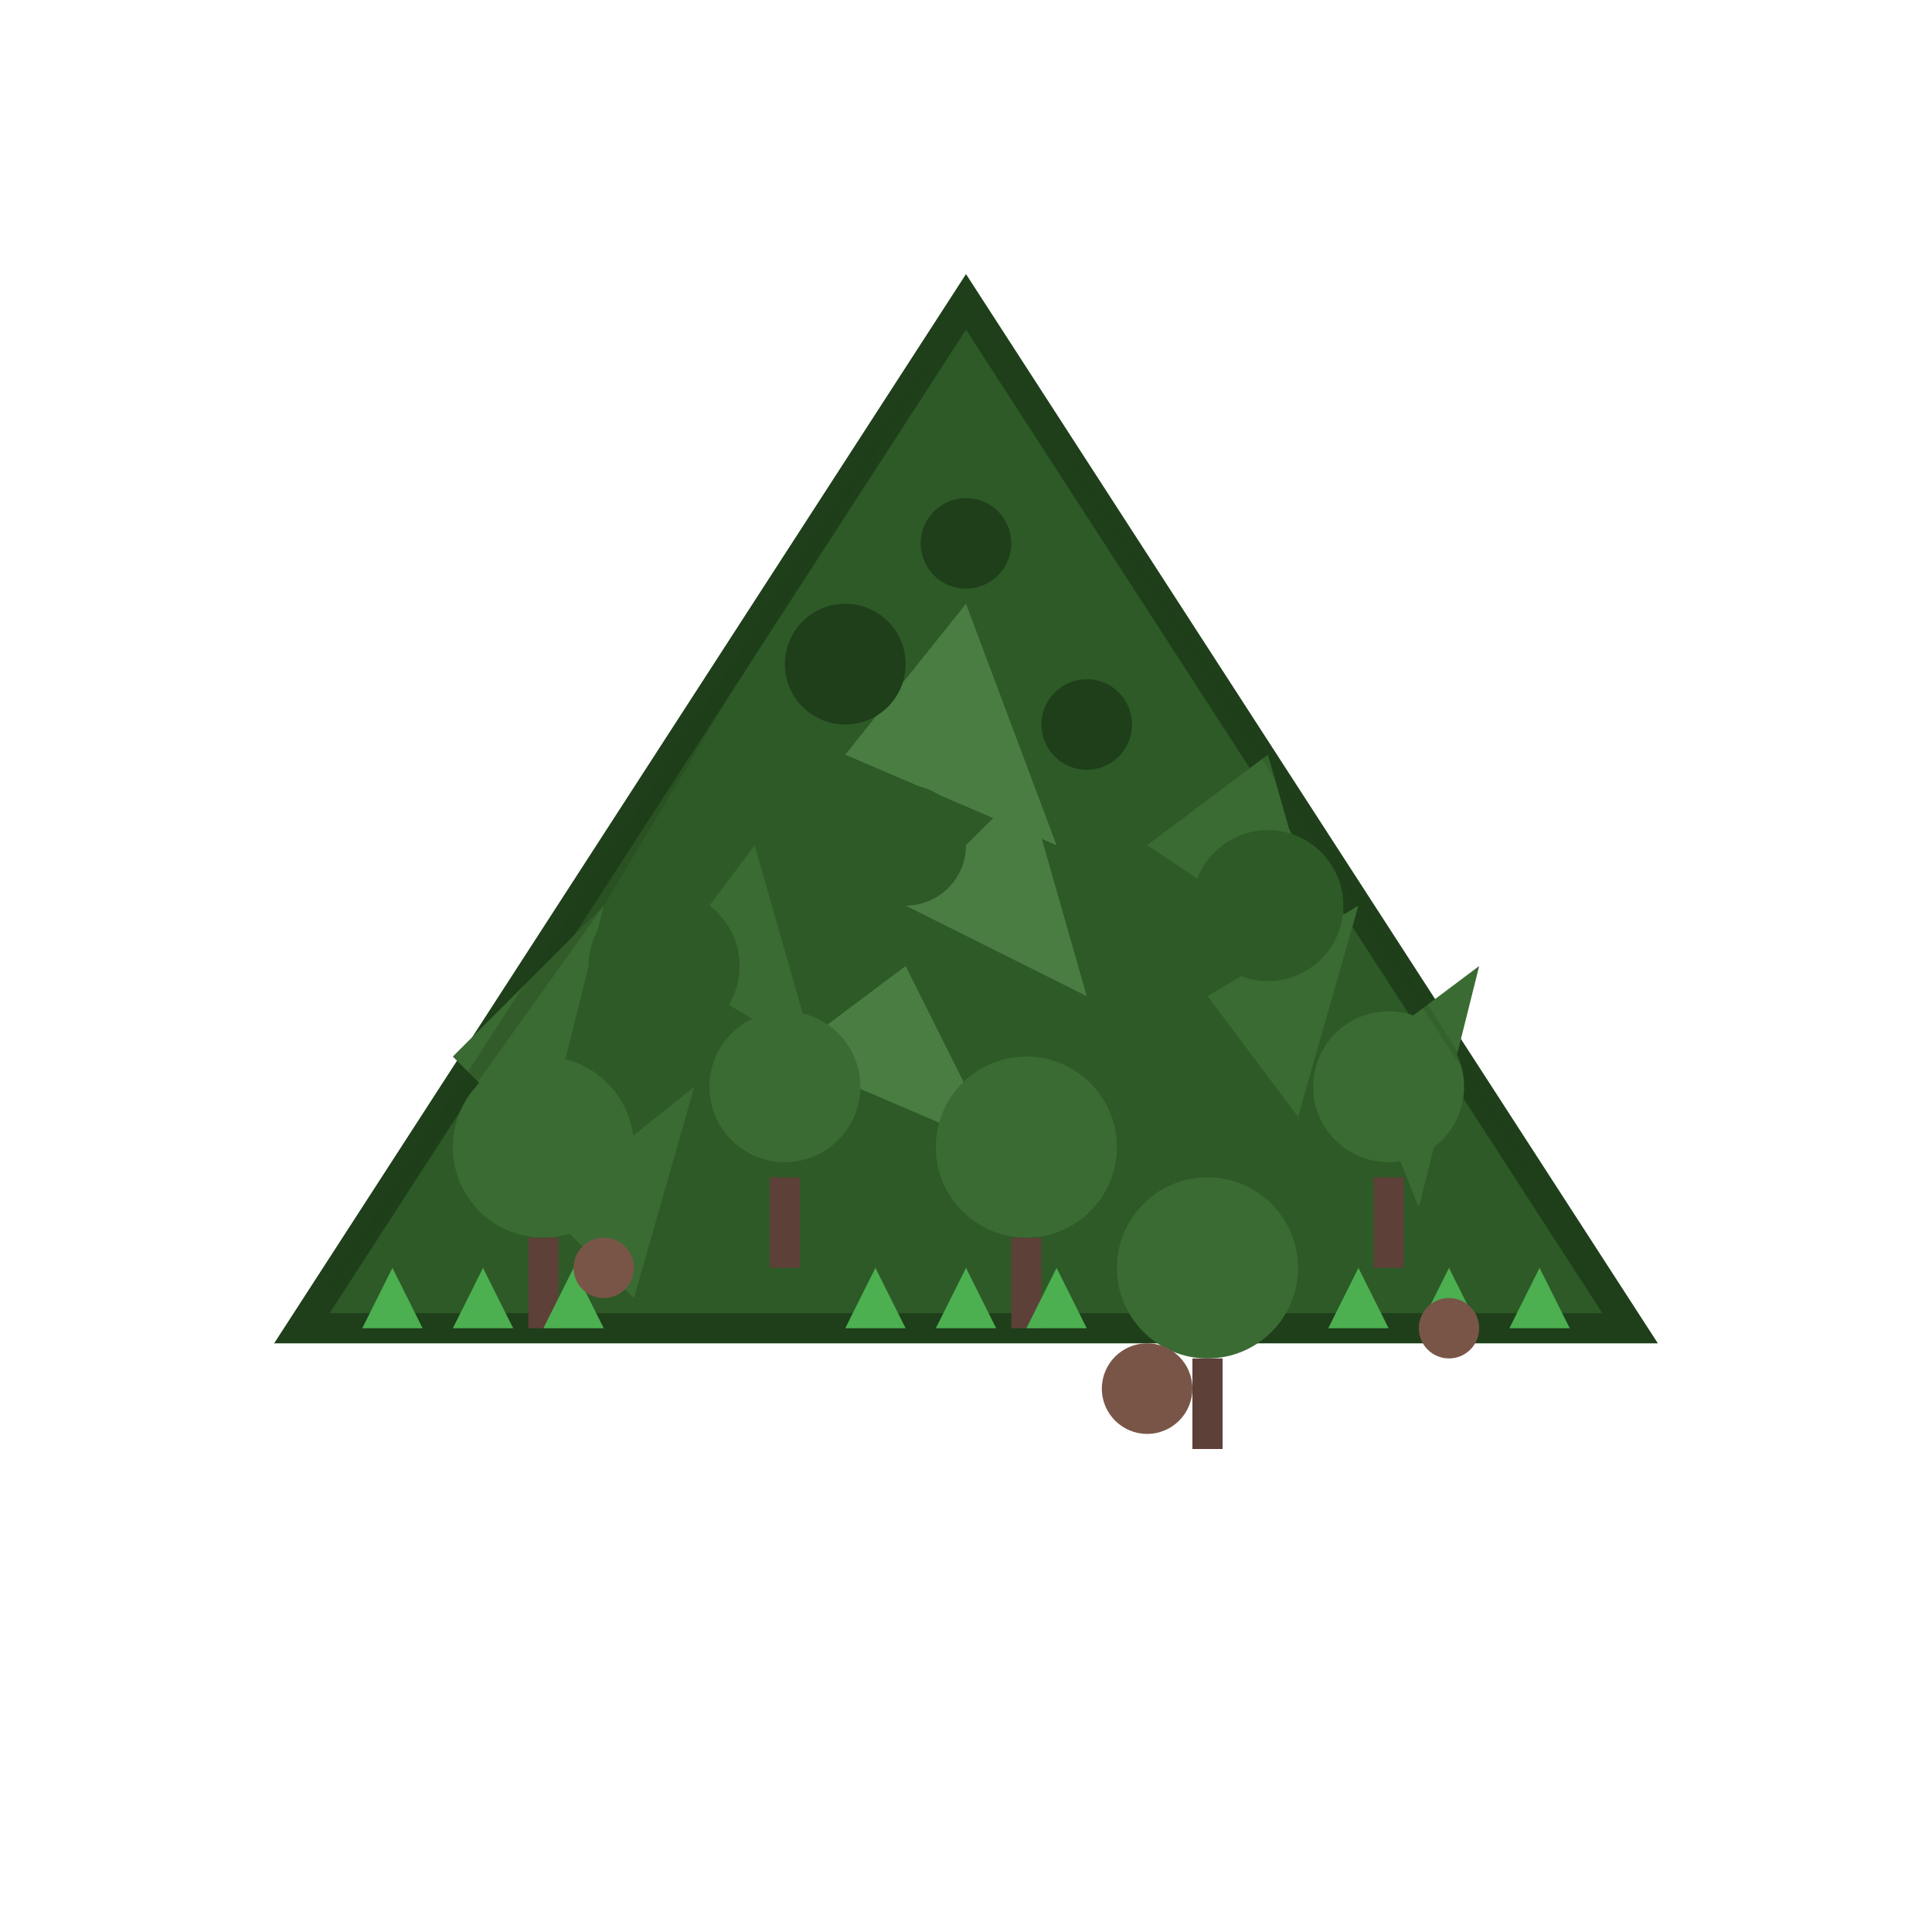
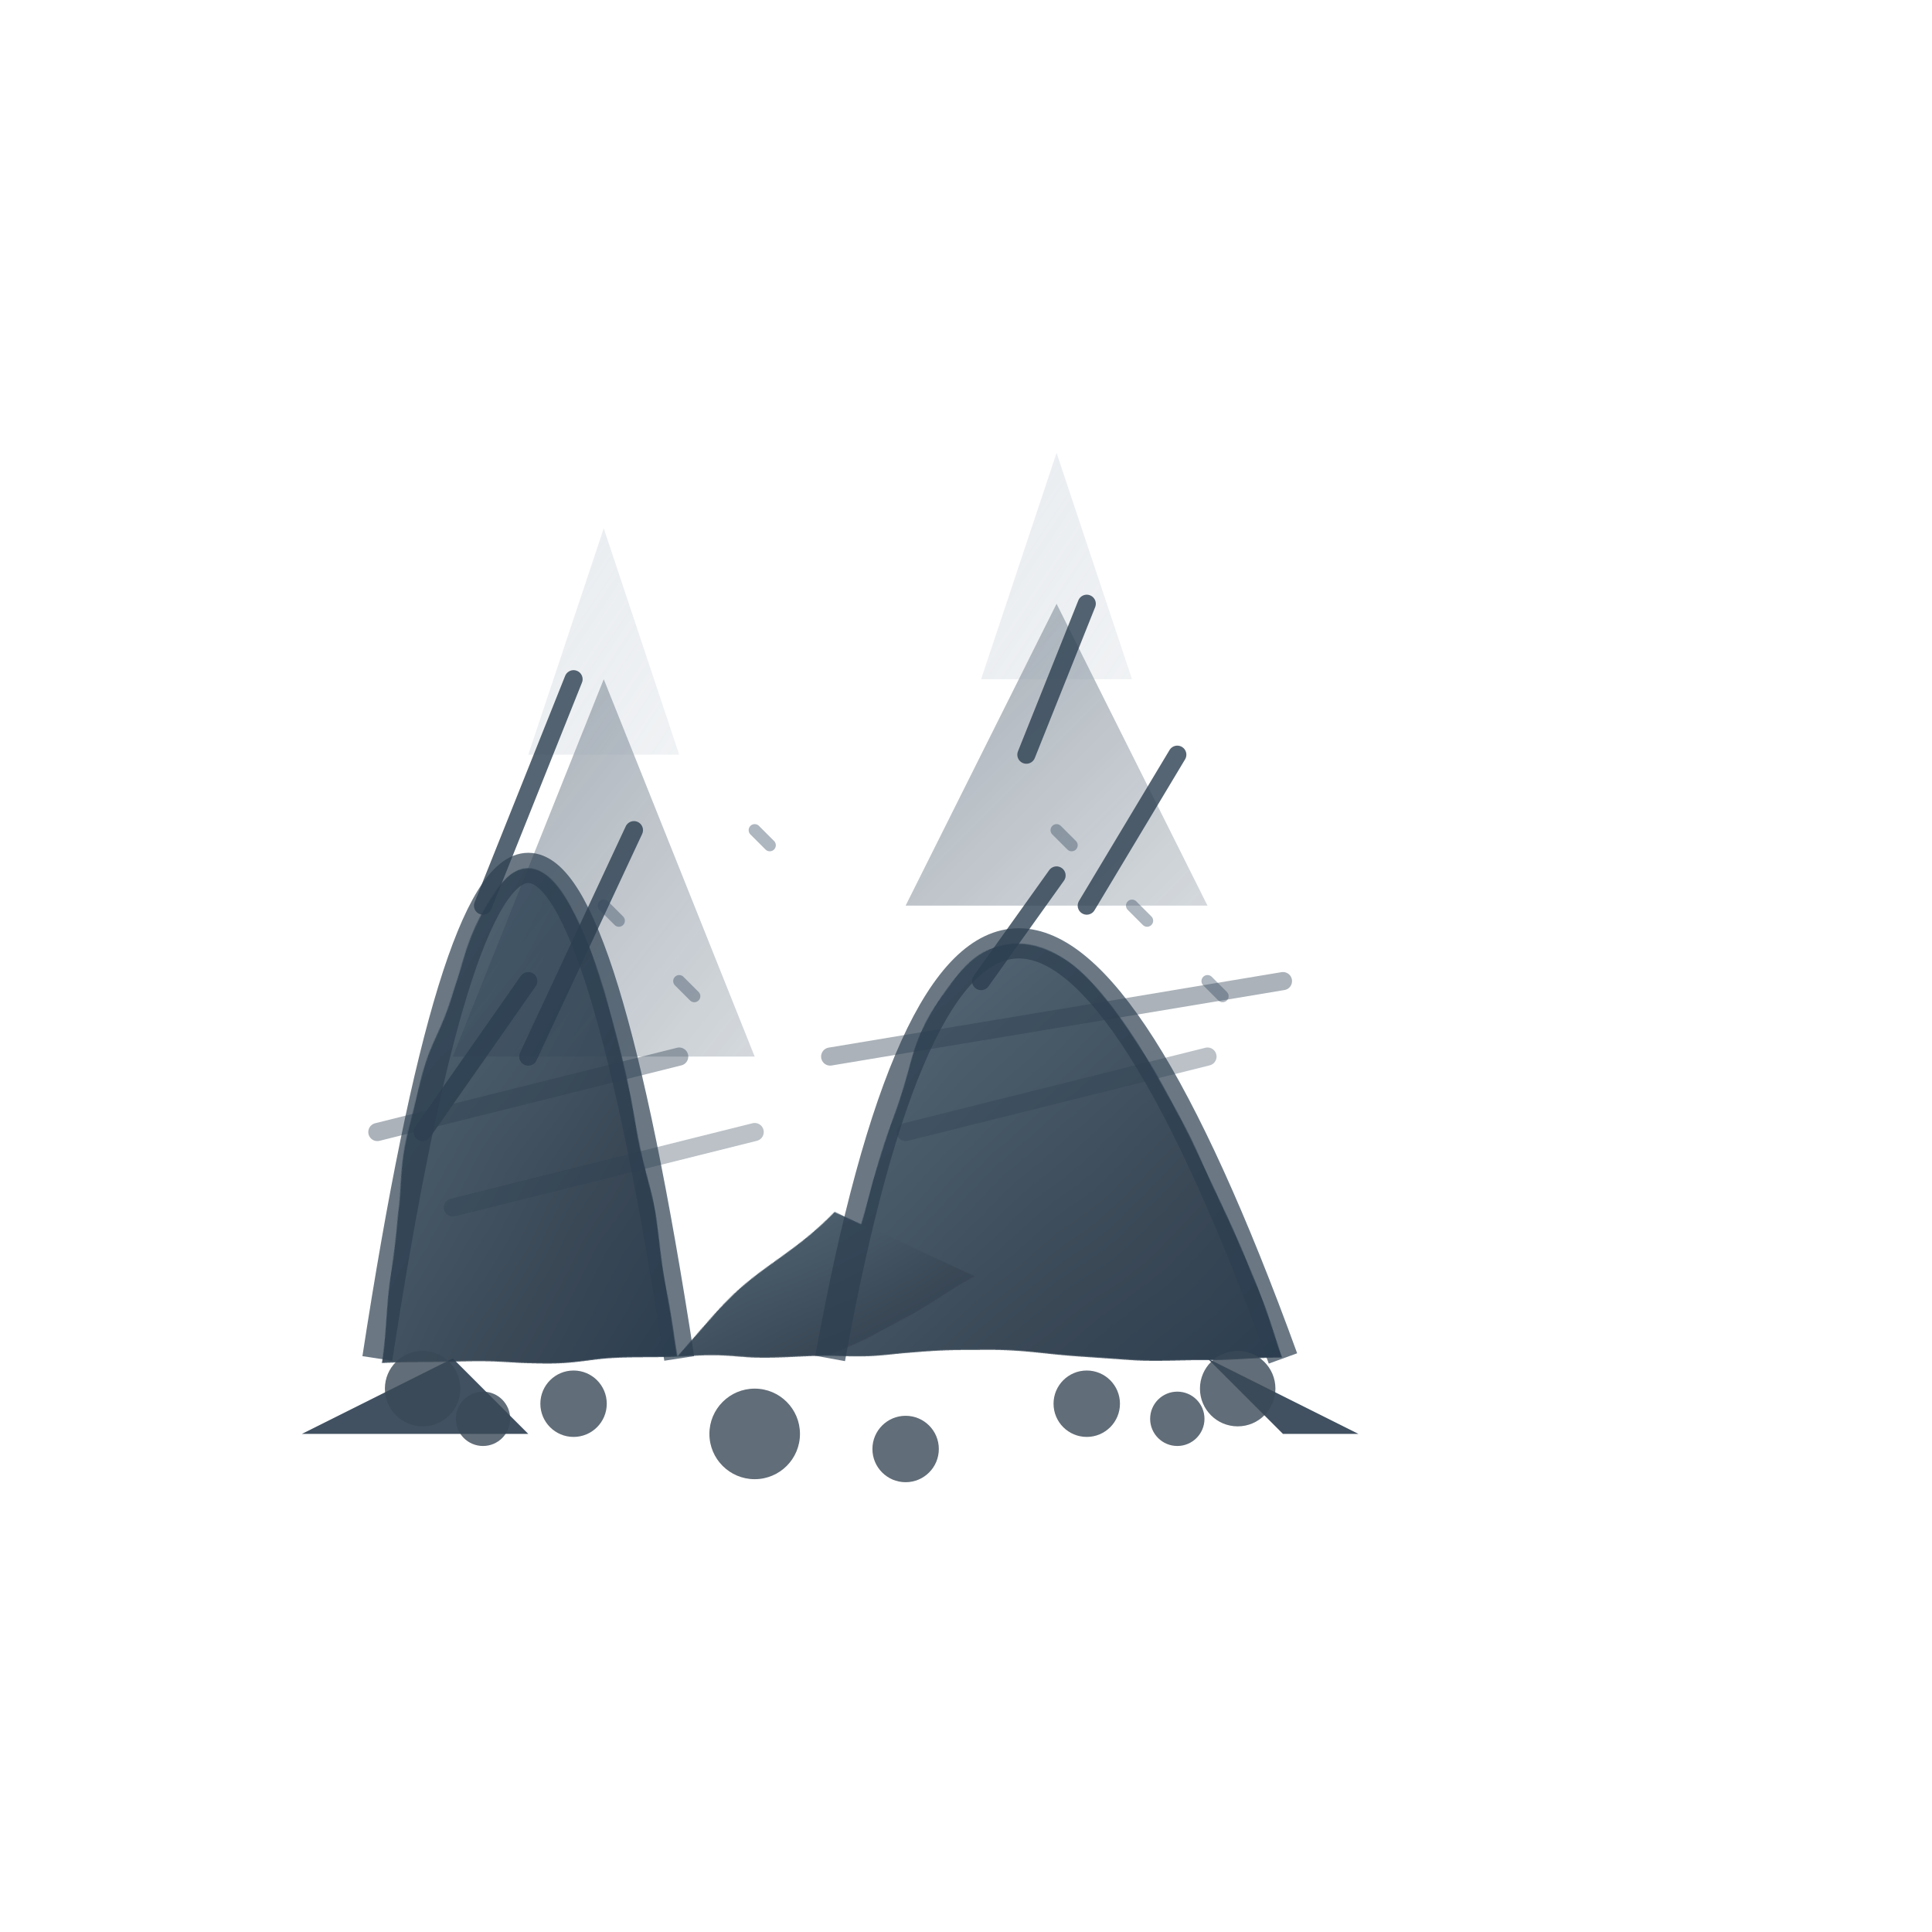
- <svg xmlns="http://www.w3.org/2000/svg" width="64" height="64" viewBox="0 0 64 64">
-   <path d="M10 44 L32 10 L54 44 Z" fill="#2d5a27" stroke="#1e3f1a" stroke-width="1" />
-   <path d="M15 35 L20 30 L18 38 Z" fill="#3a6b32" />
-   <path d="M22 32 L25 28 L27 35 Z" fill="#3a6b32" />
-   <path d="M18 40 L23 36 L21 43 Z" fill="#3a6b32" />
-   <path d="M28 25 L32 20 L35 28 Z" fill="#4a7d42" />
-   <path d="M30 30 L34 26 L36 33 Z" fill="#4a7d42" />
-   <path d="M26 35 L30 32 L33 38 Z" fill="#4a7d42" />
-   <path d="M38 28 L42 25 L44 32 Z" fill="#3a6b32" />
-   <path d="M40 33 L45 30 L43 37 Z" fill="#3a6b32" />
-   <path d="M45 35 L49 32 L47 40 Z" fill="#3a6b32" />
-   <circle cx="28" cy="22" r="2" fill="#1e3f1a" />
-   <circle cx="32" cy="18" r="1.5" fill="#1e3f1a" />
-   <circle cx="36" cy="24" r="1.5" fill="#1e3f1a" />
-   <circle cx="22" cy="32" r="2.5" fill="#2d5a27" />
-   <circle cx="30" cy="28" r="2" fill="#2d5a27" />
-   <circle cx="42" cy="30" r="2.5" fill="#2d5a27" />
-   <circle cx="38" cy="34" r="2" fill="#2d5a27" />
-   <circle cx="18" cy="38" r="3" fill="#3a6b32" />
-   <circle cx="26" cy="36" r="2.5" fill="#3a6b32" />
-   <circle cx="34" cy="38" r="3" fill="#3a6b32" />
-   <circle cx="46" cy="36" r="2.5" fill="#3a6b32" />
-   <circle cx="40" cy="42" r="3" fill="#3a6b32" />
-   <rect x="17.5" y="41" width="1" height="3" fill="#5d4037" />
-   <rect x="25.5" y="39" width="1" height="3" fill="#5d4037" />
-   <rect x="33.5" y="41" width="1" height="3" fill="#5d4037" />
-   <rect x="45.5" y="39" width="1" height="3" fill="#5d4037" />
-   <rect x="39.5" y="45" width="1" height="3" fill="#5d4037" />
-   <path d="M12 44 L13 42 L14 44 Z" fill="#4caf50" />
-   <path d="M15 44 L16 42 L17 44 Z" fill="#4caf50" />
-   <path d="M18 44 L19 42 L20 44 Z" fill="#4caf50" />
-   <path d="M28 44 L29 42 L30 44 Z" fill="#4caf50" />
-   <path d="M31 44 L32 42 L33 44 Z" fill="#4caf50" />
-   <path d="M34 44 L35 42 L36 44 Z" fill="#4caf50" />
-   <path d="M44 44 L45 42 L46 44 Z" fill="#4caf50" />
-   <path d="M47 44 L48 42 L49 44 Z" fill="#4caf50" />
-   <path d="M50 44 L51 42 L52 44 Z" fill="#4caf50" />
-   <circle cx="20" cy="42" r="1" fill="#795548" />
-   <circle cx="38" cy="46" r="1.5" fill="#795548" />
-   <circle cx="48" cy="44" r="1" fill="#795548" />
-   <path d="M10 44 L32 10 L20 30 Z" fill="#1e3f1a" fill-opacity="0.3" />
-   <path d="M32 10 L54 44 L44 28 Z" fill="#1e3f1a" fill-opacity="0.2" />
+ <svg xmlns="http://www.w3.org/2000/svg" width="128" height="128" viewBox="0 0 128 128">
+   <defs>
+     <linearGradient id="rockGradient" x1="0%" y1="0%" x2="100%" y2="100%">
+       <stop offset="0%" stop-color="#5d6d7e" />
+       <stop offset="30%" stop-color="#4a5c6a" />
+       <stop offset="70%" stop-color="#3a4856" />
+       <stop offset="100%" stop-color="#2c3e50" />
+     </linearGradient>
+     <linearGradient id="rockHighlight" x1="0%" y1="0%" x2="100%" y2="100%">
+       <stop offset="0%" stop-color="#aab7c6" stop-opacity="0.4" />
+       <stop offset="100%" stop-color="#8395a7" stop-opacity="0.2" />
+     </linearGradient>
+     <linearGradient id="rockShadow" x1="0%" y1="0%" x2="100%" y2="100%">
+       <stop offset="0%" stop-color="#2c3e50" stop-opacity="0.6" />
+       <stop offset="100%" stop-color="#34495e" stop-opacity="0.3" />
+     </linearGradient>
+     <filter id="rockTexture" x="-10%" y="-10%" width="120%" height="120%">
+       <feTurbulence type="fractalNoise" baseFrequency="0.05" numOctaves="3" />
+       <feDisplacementMap in="SourceGraphic" scale="2" />
+     </filter>
+   </defs>
+   <g filter="url(#rockTexture)">
+     <path d="M25 90 Q35 25 45 90 Z" fill="url(#rockGradient)" />
+     <path d="M55 90 Q65 35 85 90 Z" fill="url(#rockGradient)" />
+     <path d="M45 90 L55 90 L65 85 L55 80 Z" fill="url(#rockGradient)" />
+   </g>
+   <path d="M30 70 L40 45 L50 70 Z" fill="url(#rockShadow)" opacity="0.7" />
+   <path d="M60 60 L70 40 L80 60 Z" fill="url(#rockShadow)" opacity="0.7" />
+   <path d="M35 50 L40 35 L45 50 Z" fill="url(#rockHighlight)" opacity="0.6" />
+   <path d="M65 45 L70 30 L75 45 Z" fill="url(#rockHighlight)" opacity="0.6" />
+   <g stroke="#2c3e50" stroke-width="1.2" stroke-linecap="round" opacity="0.8">
+     <path d="M32 60 L38 45" />
+     <path d="M35 70 L42 55" />
+     <path d="M28 75 L35 65" />
+     <path d="M68 50 L72 40" />
+     <path d="M72 60 L78 50" />
+     <path d="M65 65 L70 58" />
+     <path d="M25 75 L45 70" opacity="0.5" />
+     <path d="M30 80 L50 75" opacity="0.4" />
+     <path d="M55 70 L85 65" opacity="0.5" />
+     <path d="M60 75 L80 70" opacity="0.4" />
+   </g>
+   <path d="M20 95 L30 90 L35 95 Z" fill="#2c3e50" opacity="0.9" />
+   <path d="M80 90 L90 95 L85 95 Z" fill="#2c3e50" opacity="0.9" />
+   <g fill="#3a4856" opacity="0.8">
+     <circle cx="28" cy="92" r="2.5" />
+     <circle cx="32" cy="94" r="1.8" />
+     <circle cx="38" cy="93" r="2.2" />
+     <circle cx="82" cy="92" r="2.5" />
+     <circle cx="78" cy="94" r="1.8" />
+     <circle cx="72" cy="93" r="2.2" />
+     <circle cx="50" cy="95" r="3" />
+     <circle cx="60" cy="96" r="2.2" />
+   </g>
+   <g stroke="#34495e" stroke-width="0.8" stroke-linecap="round" opacity="0.4">
+     <path d="M40 60 L41 61" />
+     <path d="M45 65 L46 66" />
+     <path d="M50 55 L51 56" />
+     <path d="M70 55 L71 56" />
+     <path d="M75 60 L76 61" />
+     <path d="M80 65 L81 66" />
+   </g>
+   <path d="M25 90 Q35 25 45 90 M55 90 Q65 35 85 90" stroke="#2c3e50" stroke-width="2" fill="none" opacity="0.7" />
</svg>
